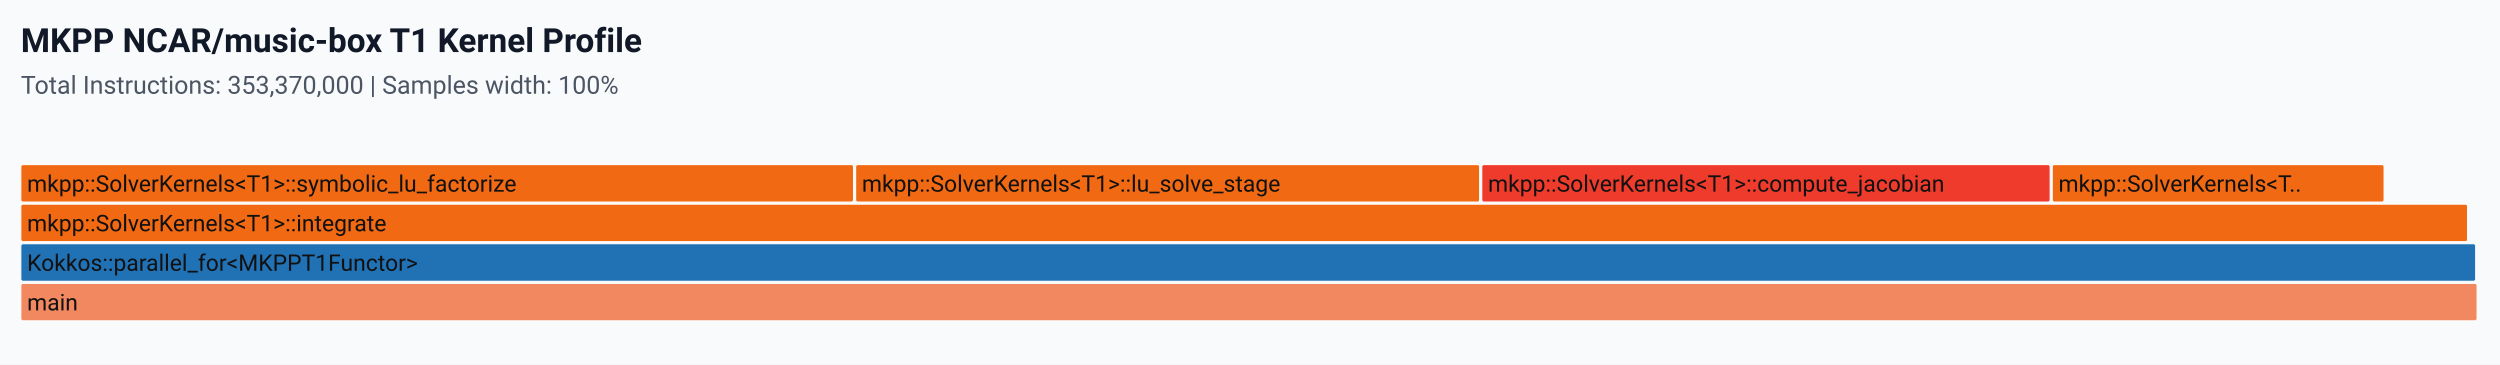
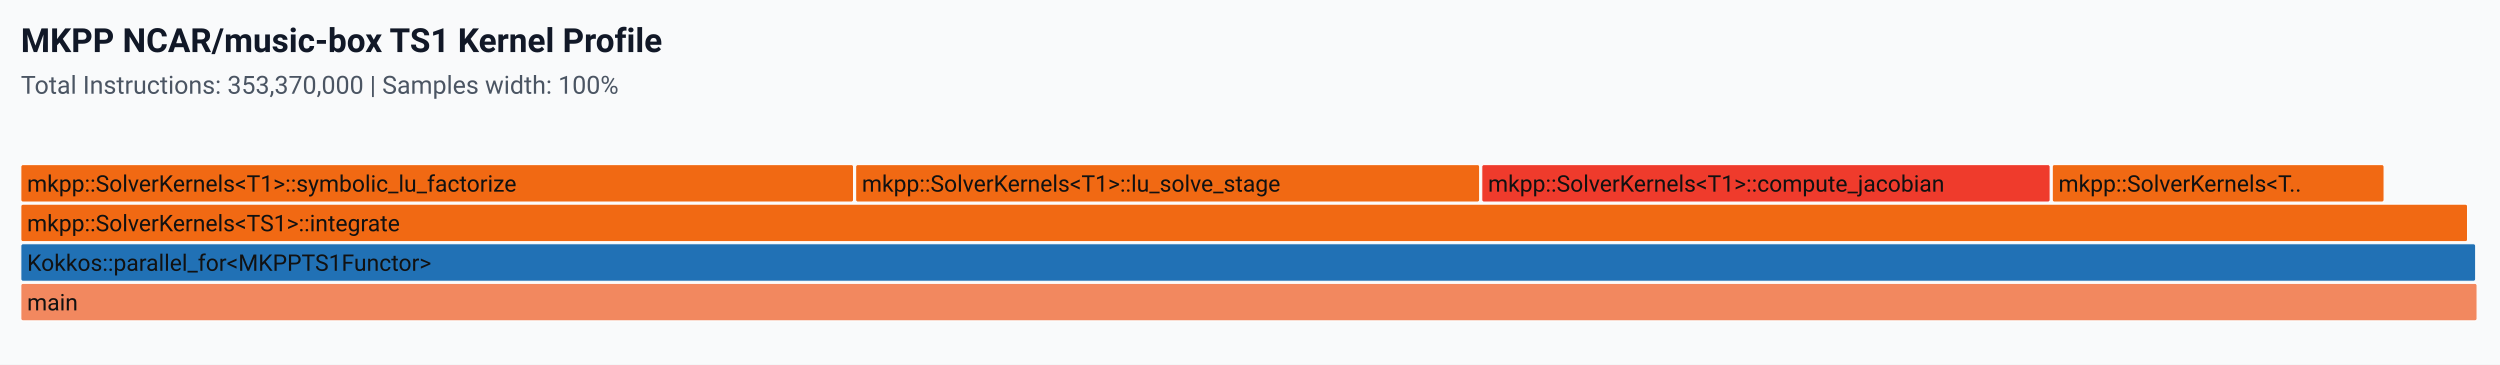
<svg xmlns="http://www.w3.org/2000/svg" width="100%" height="175" viewBox="0 0 1200 175">
  <style>
  .func-frame:hover rect {
    filter: brightness(1.15);
    stroke: #000000;
    stroke-width: 1.0;
    cursor: pointer;
  }
  text {
    font-family: -apple-system, BlinkMacSystemFont, "Segoe UI", Roboto, Helvetica, Arial, sans-serif;
    pointer-events: none;
  }
  .title {
    font-family: -apple-system, BlinkMacSystemFont, "Segoe UI", Roboto, Helvetica, Arial, sans-serif;
    font-weight: bold;
    font-size: 16px;
    fill: #111827;
  }
  .subtitle {
    font-family: -apple-system, BlinkMacSystemFont, "Segoe UI", Roboto, Helvetica, Arial, sans-serif;
    font-size: 12px;
    fill: #4b5563;
  }
</style>
  <rect width="1200" height="175" fill="#f9fafb" />
-   <text x="10" y="25" class="title">MKPP NCAR/music-box T1 Kernel Profile</text>
+   <text x="10" y="25" class="title">MKPP NCAR/music-box TS1 Kernel Profile</text>
  <text x="10" y="45" class="subtitle">Total Instructions: 353,370,000 | Samples width: 100%</text>
  <g class="func-frame">
    <clipPath id="c1">
      <rect x="10.00" y="136.00" width="1179.00" height="18" />
    </clipPath>
    <rect x="10.00" y="136.00" width="1179.00" height="18" fill="hsl(17, 85%, 66%)" stroke="#ffffff" stroke-width="0.5" rx="1" />
    <text x="13.00" y="149.00" font-size="11" fill="#111111" clip-path="url(#c1)">main</text>
  </g>
  <g class="func-frame">
    <clipPath id="c2">
      <rect x="10.00" y="117.00" width="1178.33" height="18" />
    </clipPath>
    <rect x="10.00" y="117.00" width="1178.33" height="18" fill="#2171b5" stroke="#ffffff" stroke-width="0.5" rx="1" />
-     <text x="13.00" y="130.00" font-size="11" fill="#111111" clip-path="url(#c2)">Kokkos::parallel_for&lt;MKPPT1Functor&gt;</text>
+     <text x="13.00" y="130.00" font-size="11" fill="#111111" clip-path="url(#c2)">Kokkos::parallel_for&lt;MKPPTS1Functor&gt;</text>
  </g>
  <g class="func-frame">
    <clipPath id="c3">
      <rect x="10.00" y="98.00" width="1174.43" height="18" />
    </clipPath>
    <rect x="10.00" y="98.00" width="1174.43" height="18" fill="#f16913" stroke="#ffffff" stroke-width="0.5" rx="1" />
-     <text x="13.00" y="111.00" font-size="11" fill="#111111" clip-path="url(#c3)">mkpp::SolverKernels&lt;T1&gt;::integrate</text>
+     <text x="13.00" y="111.00" font-size="11" fill="#111111" clip-path="url(#c3)">mkpp::SolverKernels&lt;TS1&gt;::integrate</text>
  </g>
  <g class="func-frame">
    <clipPath id="c4">
      <rect x="10.00" y="79.00" width="399.71" height="18" />
    </clipPath>
    <rect x="10.00" y="79.00" width="399.71" height="18" fill="#f16913" stroke="#ffffff" stroke-width="0.5" rx="1" />
    <text x="13.00" y="92.00" font-size="11" fill="#111111" clip-path="url(#c4)">mkpp::SolverKernels&lt;T1&gt;::symbolic_lu_factorize</text>
  </g>
  <g class="func-frame">
    <clipPath id="c5">
      <rect x="410.71" y="79.00" width="299.53" height="18" />
    </clipPath>
    <rect x="410.71" y="79.00" width="299.53" height="18" fill="#f16913" stroke="#ffffff" stroke-width="0.5" rx="1" />
    <text x="413.71" y="92.00" font-size="11" fill="#111111" clip-path="url(#c5)">mkpp::SolverKernels&lt;T1&gt;::lu_solve_stage</text>
  </g>
  <g class="func-frame">
    <clipPath id="c6">
      <rect x="711.25" y="79.00" width="272.82" height="18" />
    </clipPath>
    <rect x="711.25" y="79.00" width="272.82" height="18" fill="#ef3b2c" stroke="#ffffff" stroke-width="0.5" rx="1" />
    <text x="714.25" y="92.00" font-size="11" fill="#111111" clip-path="url(#c6)">mkpp::SolverKernels&lt;T1&gt;::compute_jacobian</text>
  </g>
  <g class="func-frame">
    <clipPath id="c7">
      <rect x="985.07" y="79.00" width="159.29" height="18" />
    </clipPath>
    <rect x="985.07" y="79.00" width="159.29" height="18" fill="#f16913" stroke="#ffffff" stroke-width="0.5" rx="1" />
    <text x="988.07" y="92.00" font-size="11" fill="#111111" clip-path="url(#c7)">mkpp::SolverKernels&lt;T..</text>
  </g>
</svg>
